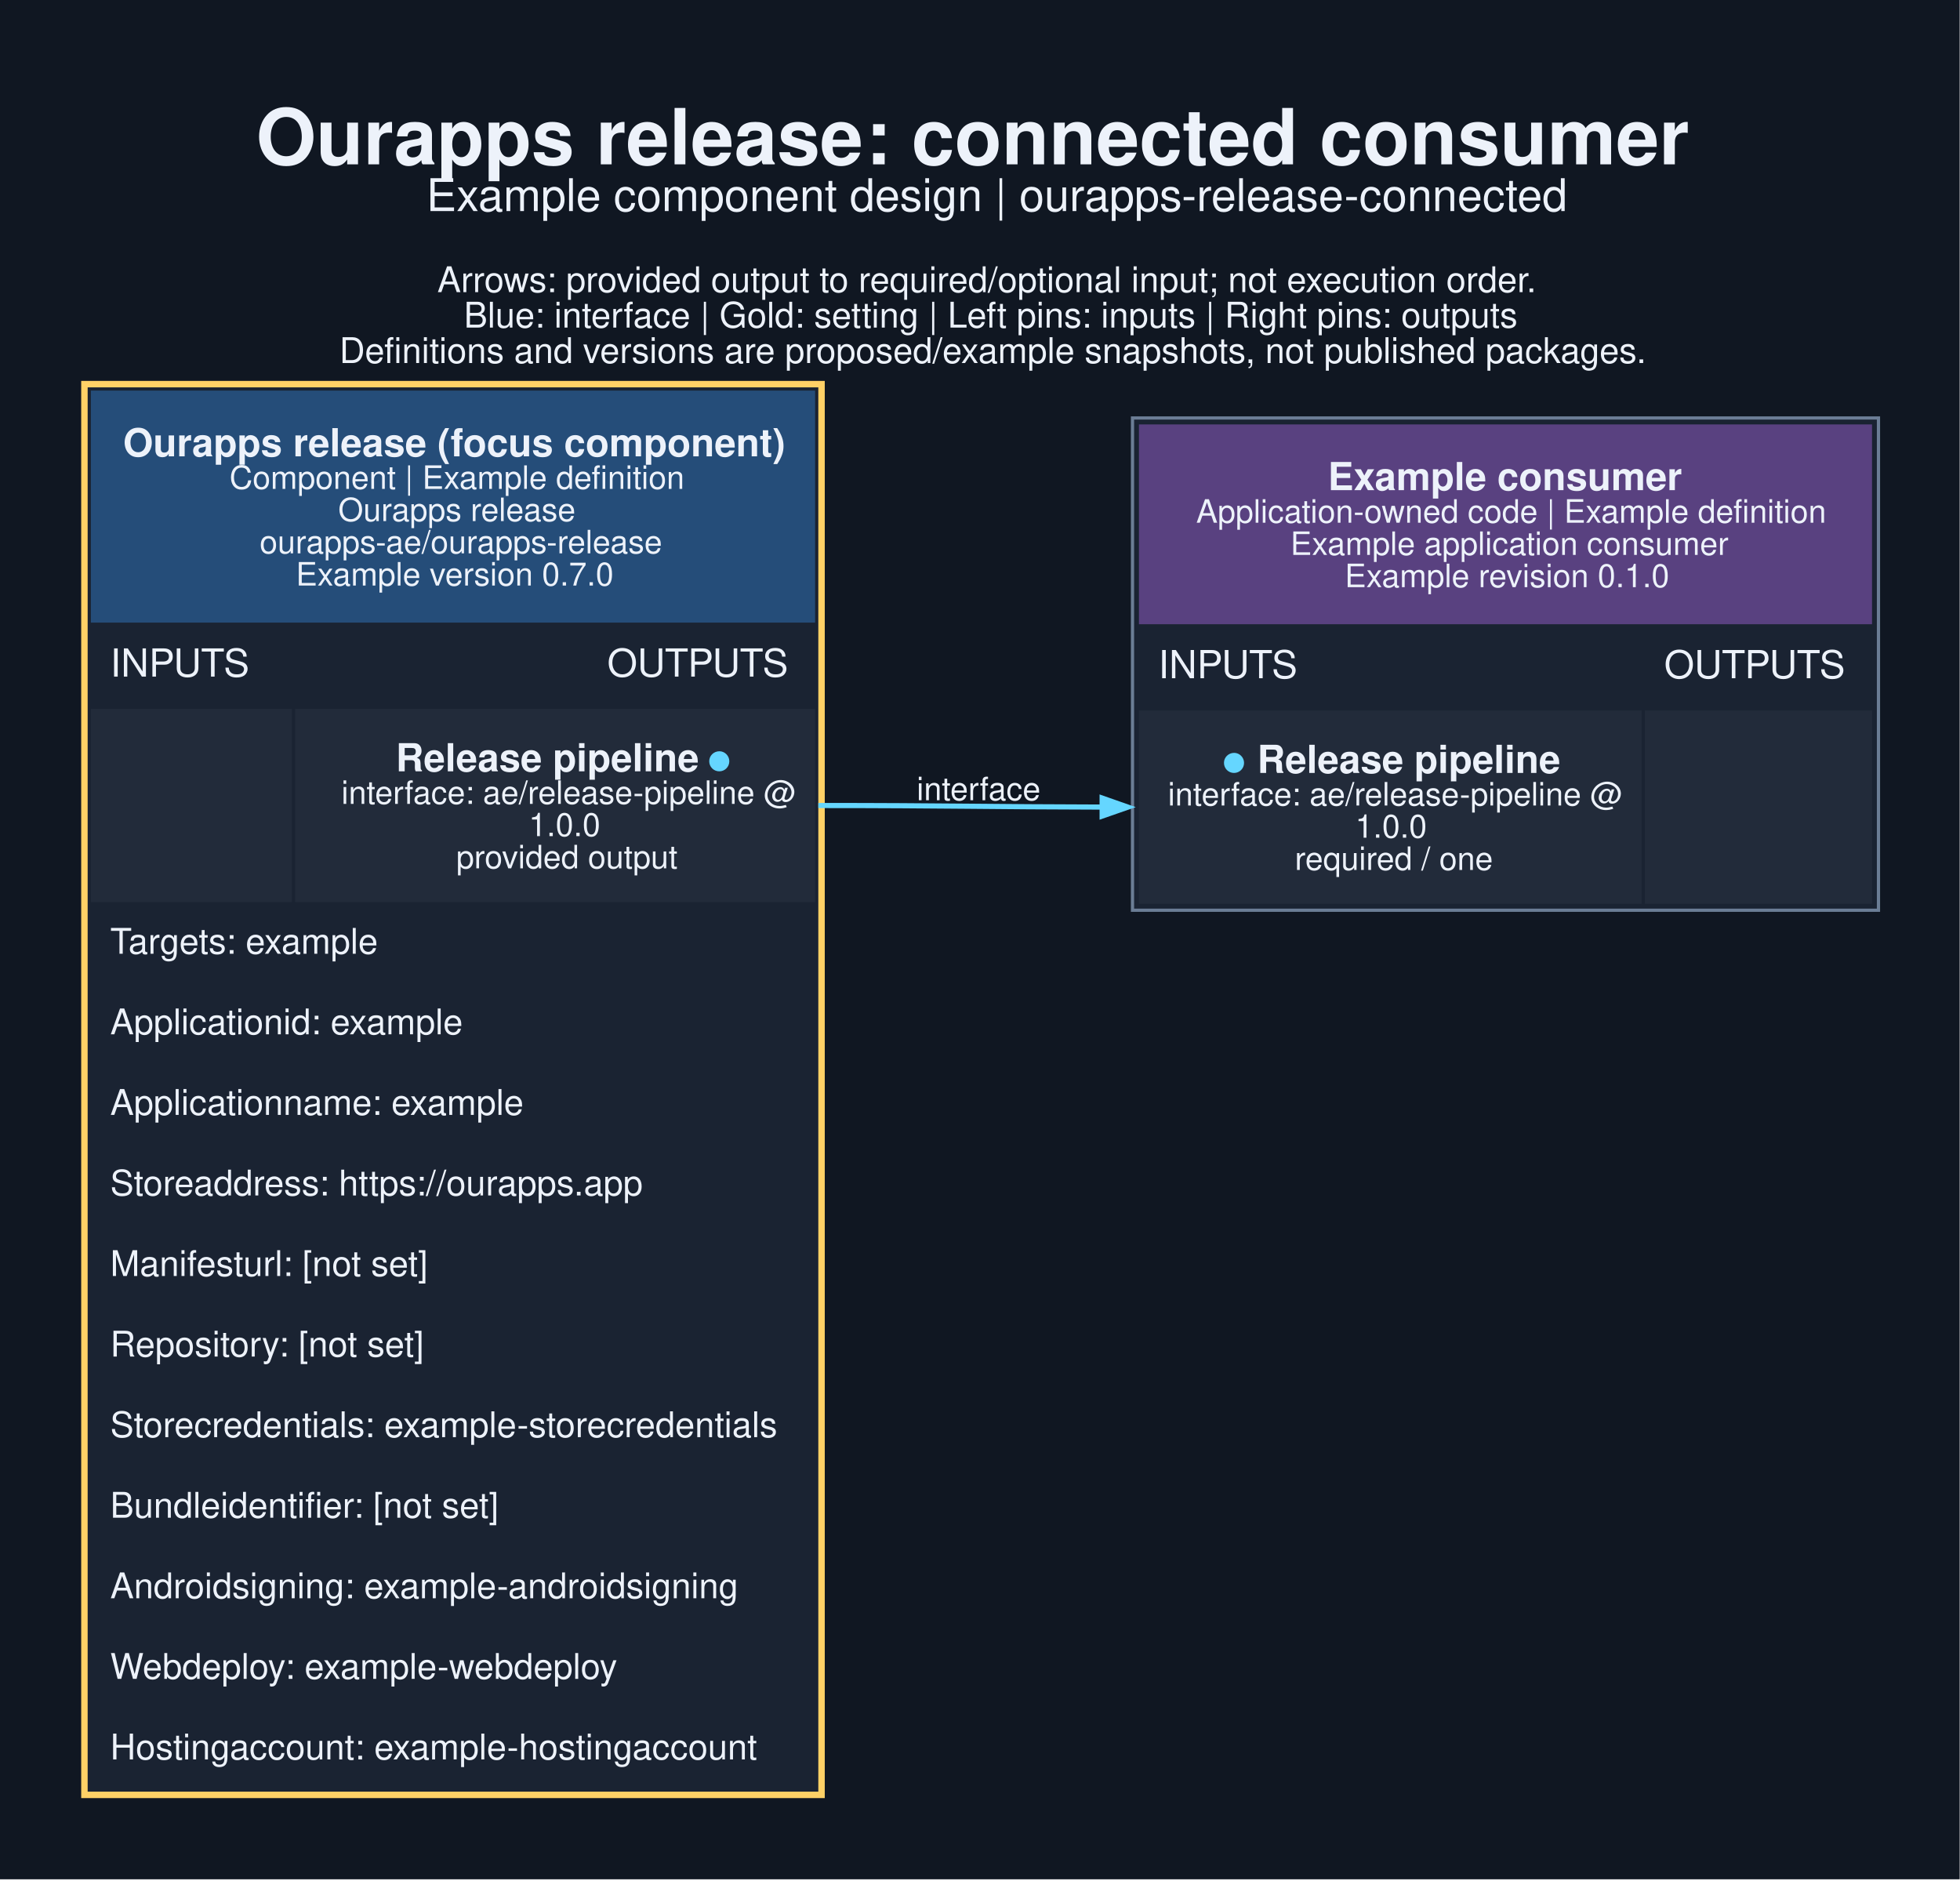
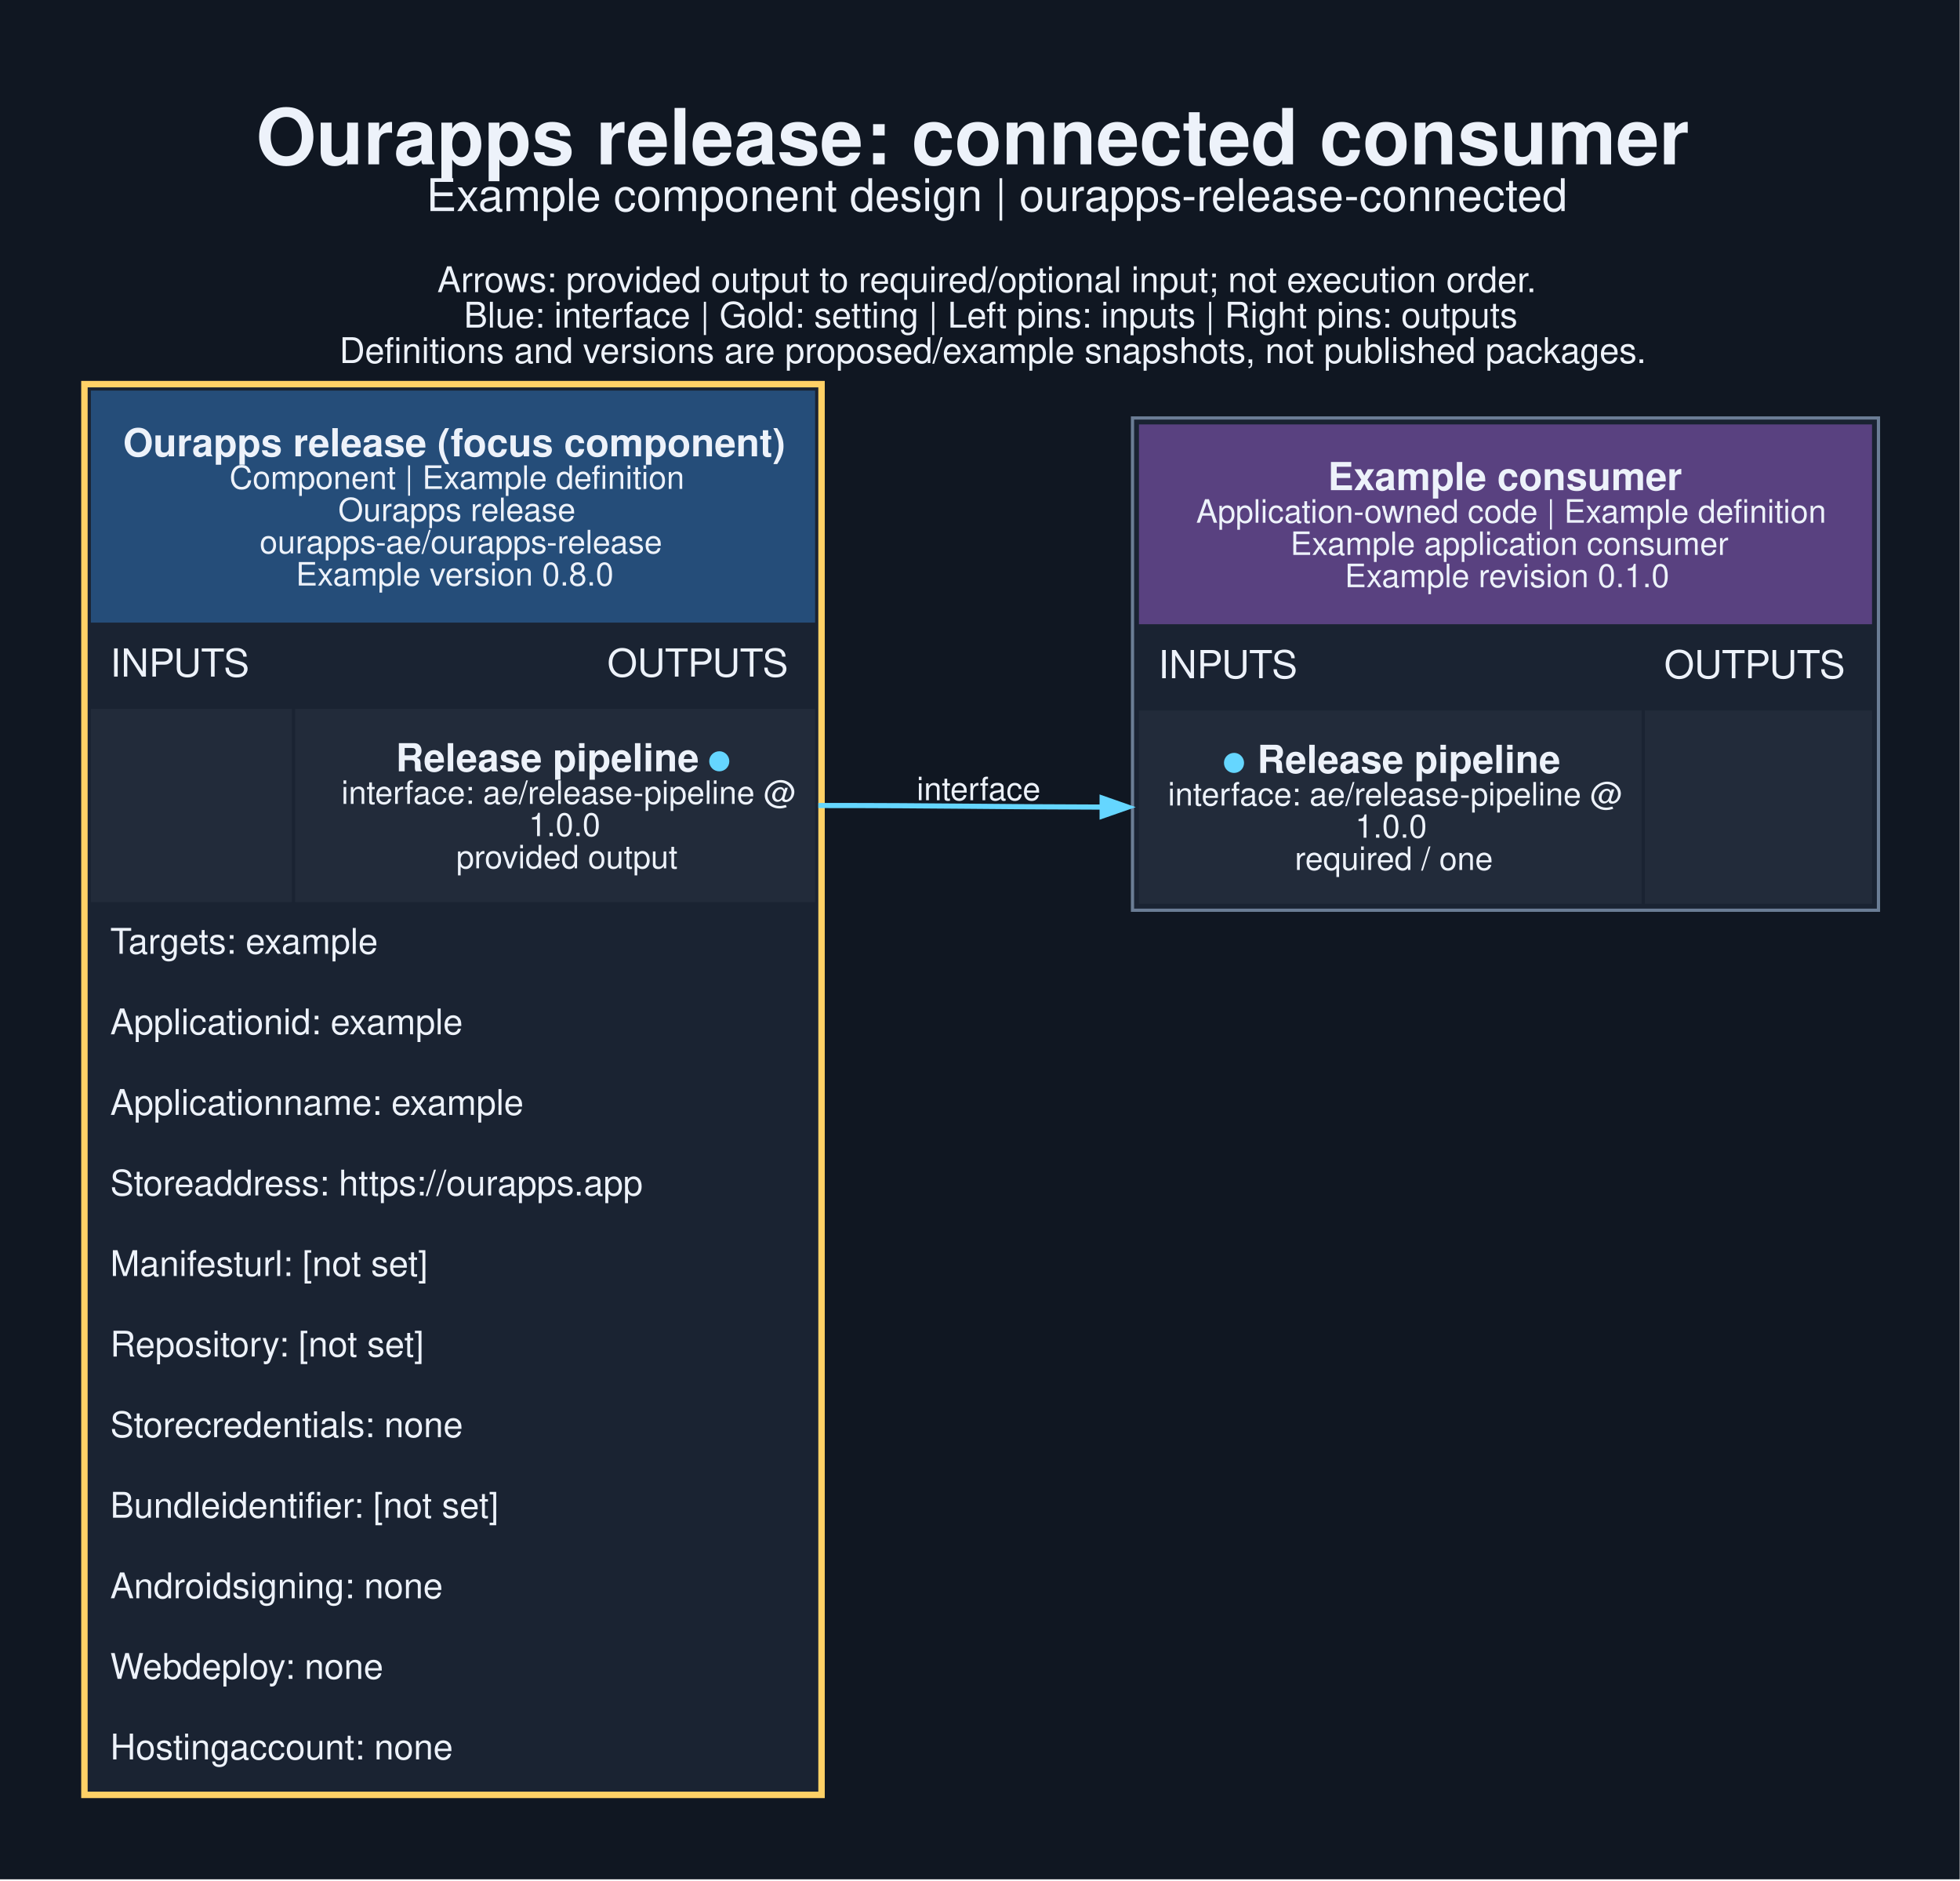
<svg xmlns="http://www.w3.org/2000/svg" width="811pt" height="778pt" viewBox="0.00 0.00 811.00 778.00">
  <g id="graph0" class="graph" transform="scale(1.33333 1.33333) rotate(0) translate(25.2 557.95)">
    <polygon fill="#101722" stroke="none" points="-25.2,25.2 -25.2,-557.95 582.95,-557.95 582.95,25.2 -25.2,25.2" />
    <text xml:space="preserve" text-anchor="start" x="54.25" y="-506.95" font-family="Helvetica,sans-Serif" font-weight="bold" font-size="24.00" fill="#edf2fa">Ourapps release: connected consumer</text>
    <text xml:space="preserve" text-anchor="start" x="107.12" y="-492.45" font-family="Helvetica,sans-Serif" font-size="14.00" fill="#edf2fa">Example component design | ourapps-release-connected</text>
    <text xml:space="preserve" text-anchor="start" x="110.5" y="-467.3" font-family="Helvetica,sans-Serif" font-size="11.00" fill="#edf2fa">Arrows: provided output to required/optional input; not execution order.</text>
    <text xml:space="preserve" text-anchor="start" x="118.75" y="-456.3" font-family="Helvetica,sans-Serif" font-size="11.00" fill="#edf2fa">Blue: interface | Gold: setting | Left pins: inputs | Right pins: outputs</text>
    <text xml:space="preserve" text-anchor="start" x="80.12" y="-445.3" font-family="Helvetica,sans-Serif" font-size="11.00" fill="#edf2fa">Definitions and versions are proposed/example snapshots, not published packages.</text>
    <g id="node1" class="node">
      <polygon fill="#1a2332" stroke="none" points="0,0 0,-439.75 230.75,-439.75 230.75,0 0,0" />
      <polygon fill="#254d79" stroke="none" points="3,-364.75 3,-436.75 227.75,-436.75 227.75,-364.75 3,-364.75" />
      <text xml:space="preserve" text-anchor="start" x="13" y="-416.35" font-family="Helvetica,sans-Serif" font-weight="bold" font-size="12.00" fill="#edf2fa">Ourapps release (focus component)</text>
      <text xml:space="preserve" text-anchor="start" x="46" y="-406.25" font-family="Helvetica,sans-Serif" font-size="10.00" fill="#edf2fa">Component | Example definition</text>
      <text xml:space="preserve" text-anchor="start" x="79.75" y="-396.25" font-family="Helvetica,sans-Serif" font-size="10.00" fill="#edf2fa">Ourapps release</text>
      <text xml:space="preserve" text-anchor="start" x="55.38" y="-386.25" font-family="Helvetica,sans-Serif" font-size="10.00" fill="#edf2fa">ourapps-ae/ourapps-release</text>
-       <text xml:space="preserve" text-anchor="start" x="66.62" y="-376.25" font-family="Helvetica,sans-Serif" font-size="10.00" fill="#edf2fa">Example version 0.7.0</text>
+       <text xml:space="preserve" text-anchor="start" x="66.62" y="-376.25" font-family="Helvetica,sans-Serif" font-size="10.00" fill="#edf2fa">Example version 0.8.0</text>
      <text xml:space="preserve" text-anchor="start" x="9" y="-348" font-family="Helvetica,sans-Serif" font-size="12.00" fill="#edf2fa">INPUTS</text>
      <text xml:space="preserve" text-anchor="start" x="163.25" y="-348" font-family="Helvetica,sans-Serif" font-size="12.00" fill="#edf2fa">OUTPUTS</text>
      <polygon fill="#222b3a" stroke="none" points="3,-278 3,-338 65.38,-338 65.38,-278 3,-278" />
      <polygon fill="#222b3a" stroke="none" points="66.38,-278 66.38,-338 227.75,-338 227.75,-278 66.38,-278" />
      <text xml:space="preserve" text-anchor="start" x="97.62" y="-318.6" font-family="Helvetica,sans-Serif" font-weight="bold" font-size="12.00" fill="#edf2fa">Release pipeline </text>
      <text xml:space="preserve" text-anchor="start" x="194.38" y="-318.6" font-family="Helvetica,sans-Serif" font-weight="bold" font-size="12.00" fill="#65d6ff">●</text>
      <text xml:space="preserve" text-anchor="start" x="80.75" y="-308.5" font-family="Helvetica,sans-Serif" font-size="10.00" fill="#edf2fa">interface: ae/release-pipeline @</text>
      <text xml:space="preserve" text-anchor="start" x="138.88" y="-298.5" font-family="Helvetica,sans-Serif" font-size="10.00" fill="#edf2fa">1.0.0</text>
      <text xml:space="preserve" text-anchor="start" x="116.38" y="-288.5" font-family="Helvetica,sans-Serif" font-size="10.00" fill="#edf2fa">provided output</text>
      <text xml:space="preserve" text-anchor="start" x="9" y="-262" font-family="Helvetica,sans-Serif" font-size="11.00" fill="#edf2fa">Targets: example</text>
      <text xml:space="preserve" text-anchor="start" x="9" y="-237" font-family="Helvetica,sans-Serif" font-size="11.00" fill="#edf2fa">Applicationid: example</text>
      <text xml:space="preserve" text-anchor="start" x="9" y="-212" font-family="Helvetica,sans-Serif" font-size="11.00" fill="#edf2fa">Applicationname: example</text>
      <text xml:space="preserve" text-anchor="start" x="9" y="-187" font-family="Helvetica,sans-Serif" font-size="11.00" fill="#edf2fa">Storeaddress: https://ourapps.app</text>
      <text xml:space="preserve" text-anchor="start" x="9" y="-162" font-family="Helvetica,sans-Serif" font-size="11.00" fill="#edf2fa">Manifesturl: [not set]</text>
      <text xml:space="preserve" text-anchor="start" x="9" y="-137" font-family="Helvetica,sans-Serif" font-size="11.00" fill="#edf2fa">Repository: [not set]</text>
-       <text xml:space="preserve" text-anchor="start" x="9" y="-112" font-family="Helvetica,sans-Serif" font-size="11.00" fill="#edf2fa">Storecredentials: example-storecredentials</text>
+       <text xml:space="preserve" text-anchor="start" x="9" y="-112" font-family="Helvetica,sans-Serif" font-size="11.00" fill="#edf2fa">Storecredentials: none</text>
      <text xml:space="preserve" text-anchor="start" x="9" y="-87" font-family="Helvetica,sans-Serif" font-size="11.00" fill="#edf2fa">Bundleidentifier: [not set]</text>
-       <text xml:space="preserve" text-anchor="start" x="9" y="-62" font-family="Helvetica,sans-Serif" font-size="11.00" fill="#edf2fa">Androidsigning: example-androidsigning</text>
-       <text xml:space="preserve" text-anchor="start" x="9" y="-37" font-family="Helvetica,sans-Serif" font-size="11.00" fill="#edf2fa">Webdeploy: example-webdeploy</text>
-       <text xml:space="preserve" text-anchor="start" x="9" y="-12" font-family="Helvetica,sans-Serif" font-size="11.00" fill="#edf2fa">Hostingaccount: example-hostingaccount</text>
+       <text xml:space="preserve" text-anchor="start" x="9" y="-62" font-family="Helvetica,sans-Serif" font-size="11.00" fill="#edf2fa">Androidsigning: none</text>
+       <text xml:space="preserve" text-anchor="start" x="9" y="-37" font-family="Helvetica,sans-Serif" font-size="11.00" fill="#edf2fa">Webdeploy: none</text>
+       <text xml:space="preserve" text-anchor="start" x="9" y="-12" font-family="Helvetica,sans-Serif" font-size="11.00" fill="#edf2fa">Hostingaccount: none</text>
      <polygon fill="none" stroke="#ffd166" stroke-width="2" points="1,-1 1,-438.75 229.75,-438.75 229.75,-1 1,-1" />
    </g>
    <g id="node2" class="node">
      <polygon fill="#1a2332" stroke="none" points="326.25,-275.5 326.25,-428.25 557.75,-428.25 557.75,-275.5 326.25,-275.5" />
      <polygon fill="#594180" stroke="none" points="328.25,-364.25 328.25,-426.25 555.75,-426.25 555.75,-364.25 328.25,-364.25" />
      <text xml:space="preserve" text-anchor="start" x="386.88" y="-405.85" font-family="Helvetica,sans-Serif" font-weight="bold" font-size="12.00" fill="#edf2fa">Example consumer</text>
      <text xml:space="preserve" text-anchor="start" x="346" y="-395.75" font-family="Helvetica,sans-Serif" font-size="10.00" fill="#edf2fa">Application-owned code | Example definition</text>
      <text xml:space="preserve" text-anchor="start" x="375.25" y="-385.75" font-family="Helvetica,sans-Serif" font-size="10.00" fill="#edf2fa">Example application consumer</text>
      <text xml:space="preserve" text-anchor="start" x="392.12" y="-375.75" font-family="Helvetica,sans-Serif" font-size="10.00" fill="#edf2fa">Example revision 0.1.0</text>
      <text xml:space="preserve" text-anchor="start" x="334.25" y="-347.5" font-family="Helvetica,sans-Serif" font-size="12.00" fill="#edf2fa">INPUTS</text>
      <text xml:space="preserve" text-anchor="start" x="491.25" y="-347.5" font-family="Helvetica,sans-Serif" font-size="12.00" fill="#edf2fa">OUTPUTS</text>
      <polygon fill="#222b3a" stroke="none" points="328.25,-277.5 328.25,-337.5 484.25,-337.5 484.25,-277.5 328.25,-277.5" />
      <text xml:space="preserve" text-anchor="start" x="354.12" y="-318.1" font-family="Helvetica,sans-Serif" font-weight="bold" font-size="12.00" fill="#65d6ff">●</text>
      <text xml:space="preserve" text-anchor="start" x="361.62" y="-318.1" font-family="Helvetica,sans-Serif" font-weight="bold" font-size="12.00" fill="#edf2fa"> Release pipeline</text>
      <text xml:space="preserve" text-anchor="start" x="337.25" y="-308" font-family="Helvetica,sans-Serif" font-size="10.00" fill="#edf2fa">interface: ae/release-pipeline @</text>
      <text xml:space="preserve" text-anchor="start" x="395.38" y="-298" font-family="Helvetica,sans-Serif" font-size="10.00" fill="#edf2fa">1.0.0</text>
      <text xml:space="preserve" text-anchor="start" x="376.62" y="-288" font-family="Helvetica,sans-Serif" font-size="10.00" fill="#edf2fa">required / one</text>
      <polygon fill="#222b3a" stroke="none" points="485.25,-277.5 485.25,-337.5 555.75,-337.5 555.75,-277.5 485.25,-277.5" />
      <polygon fill="none" stroke="#6b7d95" points="326.25,-275.5 326.25,-428.25 557.75,-428.25 557.75,-275.5 326.25,-275.5" />
    </g>
    <g id="edge1" class="edge">
      <path fill="none" stroke="#65d6ff" stroke-width="1.6" d="M228.75,-308C268.94,-308 281.46,-307.58 317.1,-307.51" />
      <polygon fill="#65d6ff" stroke="#65d6ff" stroke-width="1.6" points="316.83,-310.31 324.83,-307.5 316.83,-304.71 316.83,-310.31" />
      <text xml:space="preserve" text-anchor="middle" x="278.5" y="-309.64" font-family="Helvetica,sans-Serif" font-size="10.00" fill="#edf2fa">interface</text>
    </g>
  </g>
</svg>
